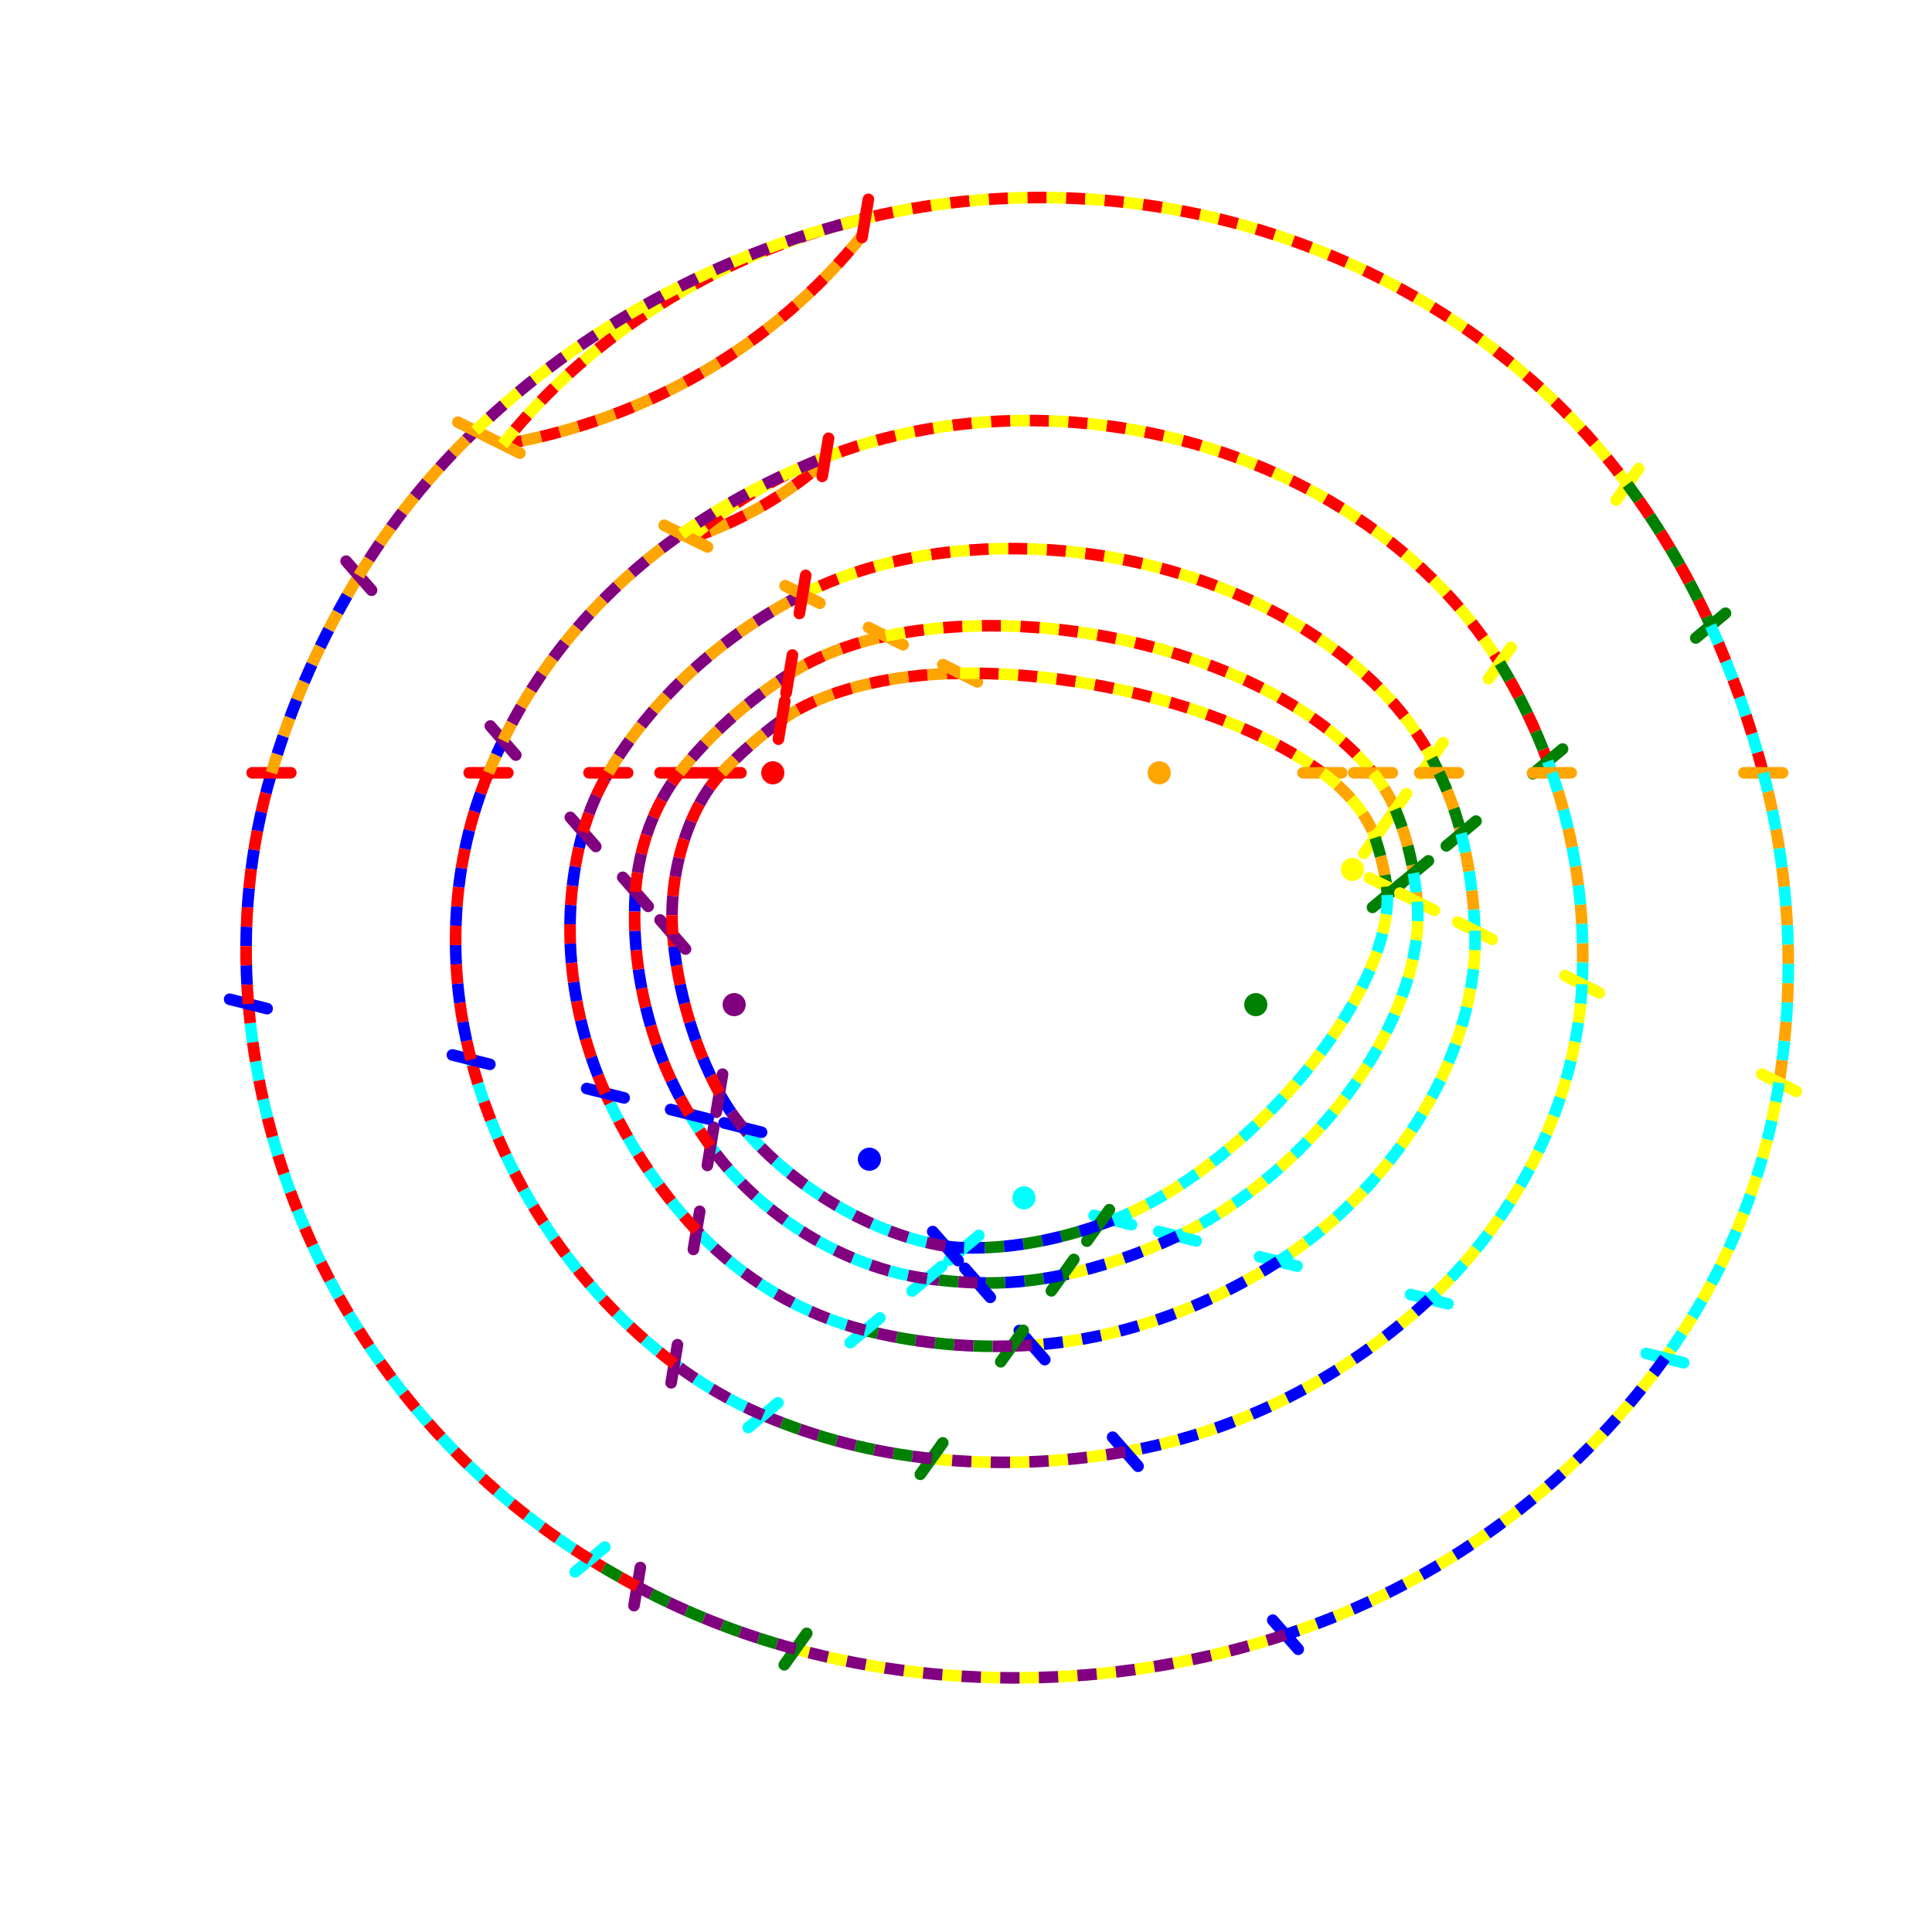
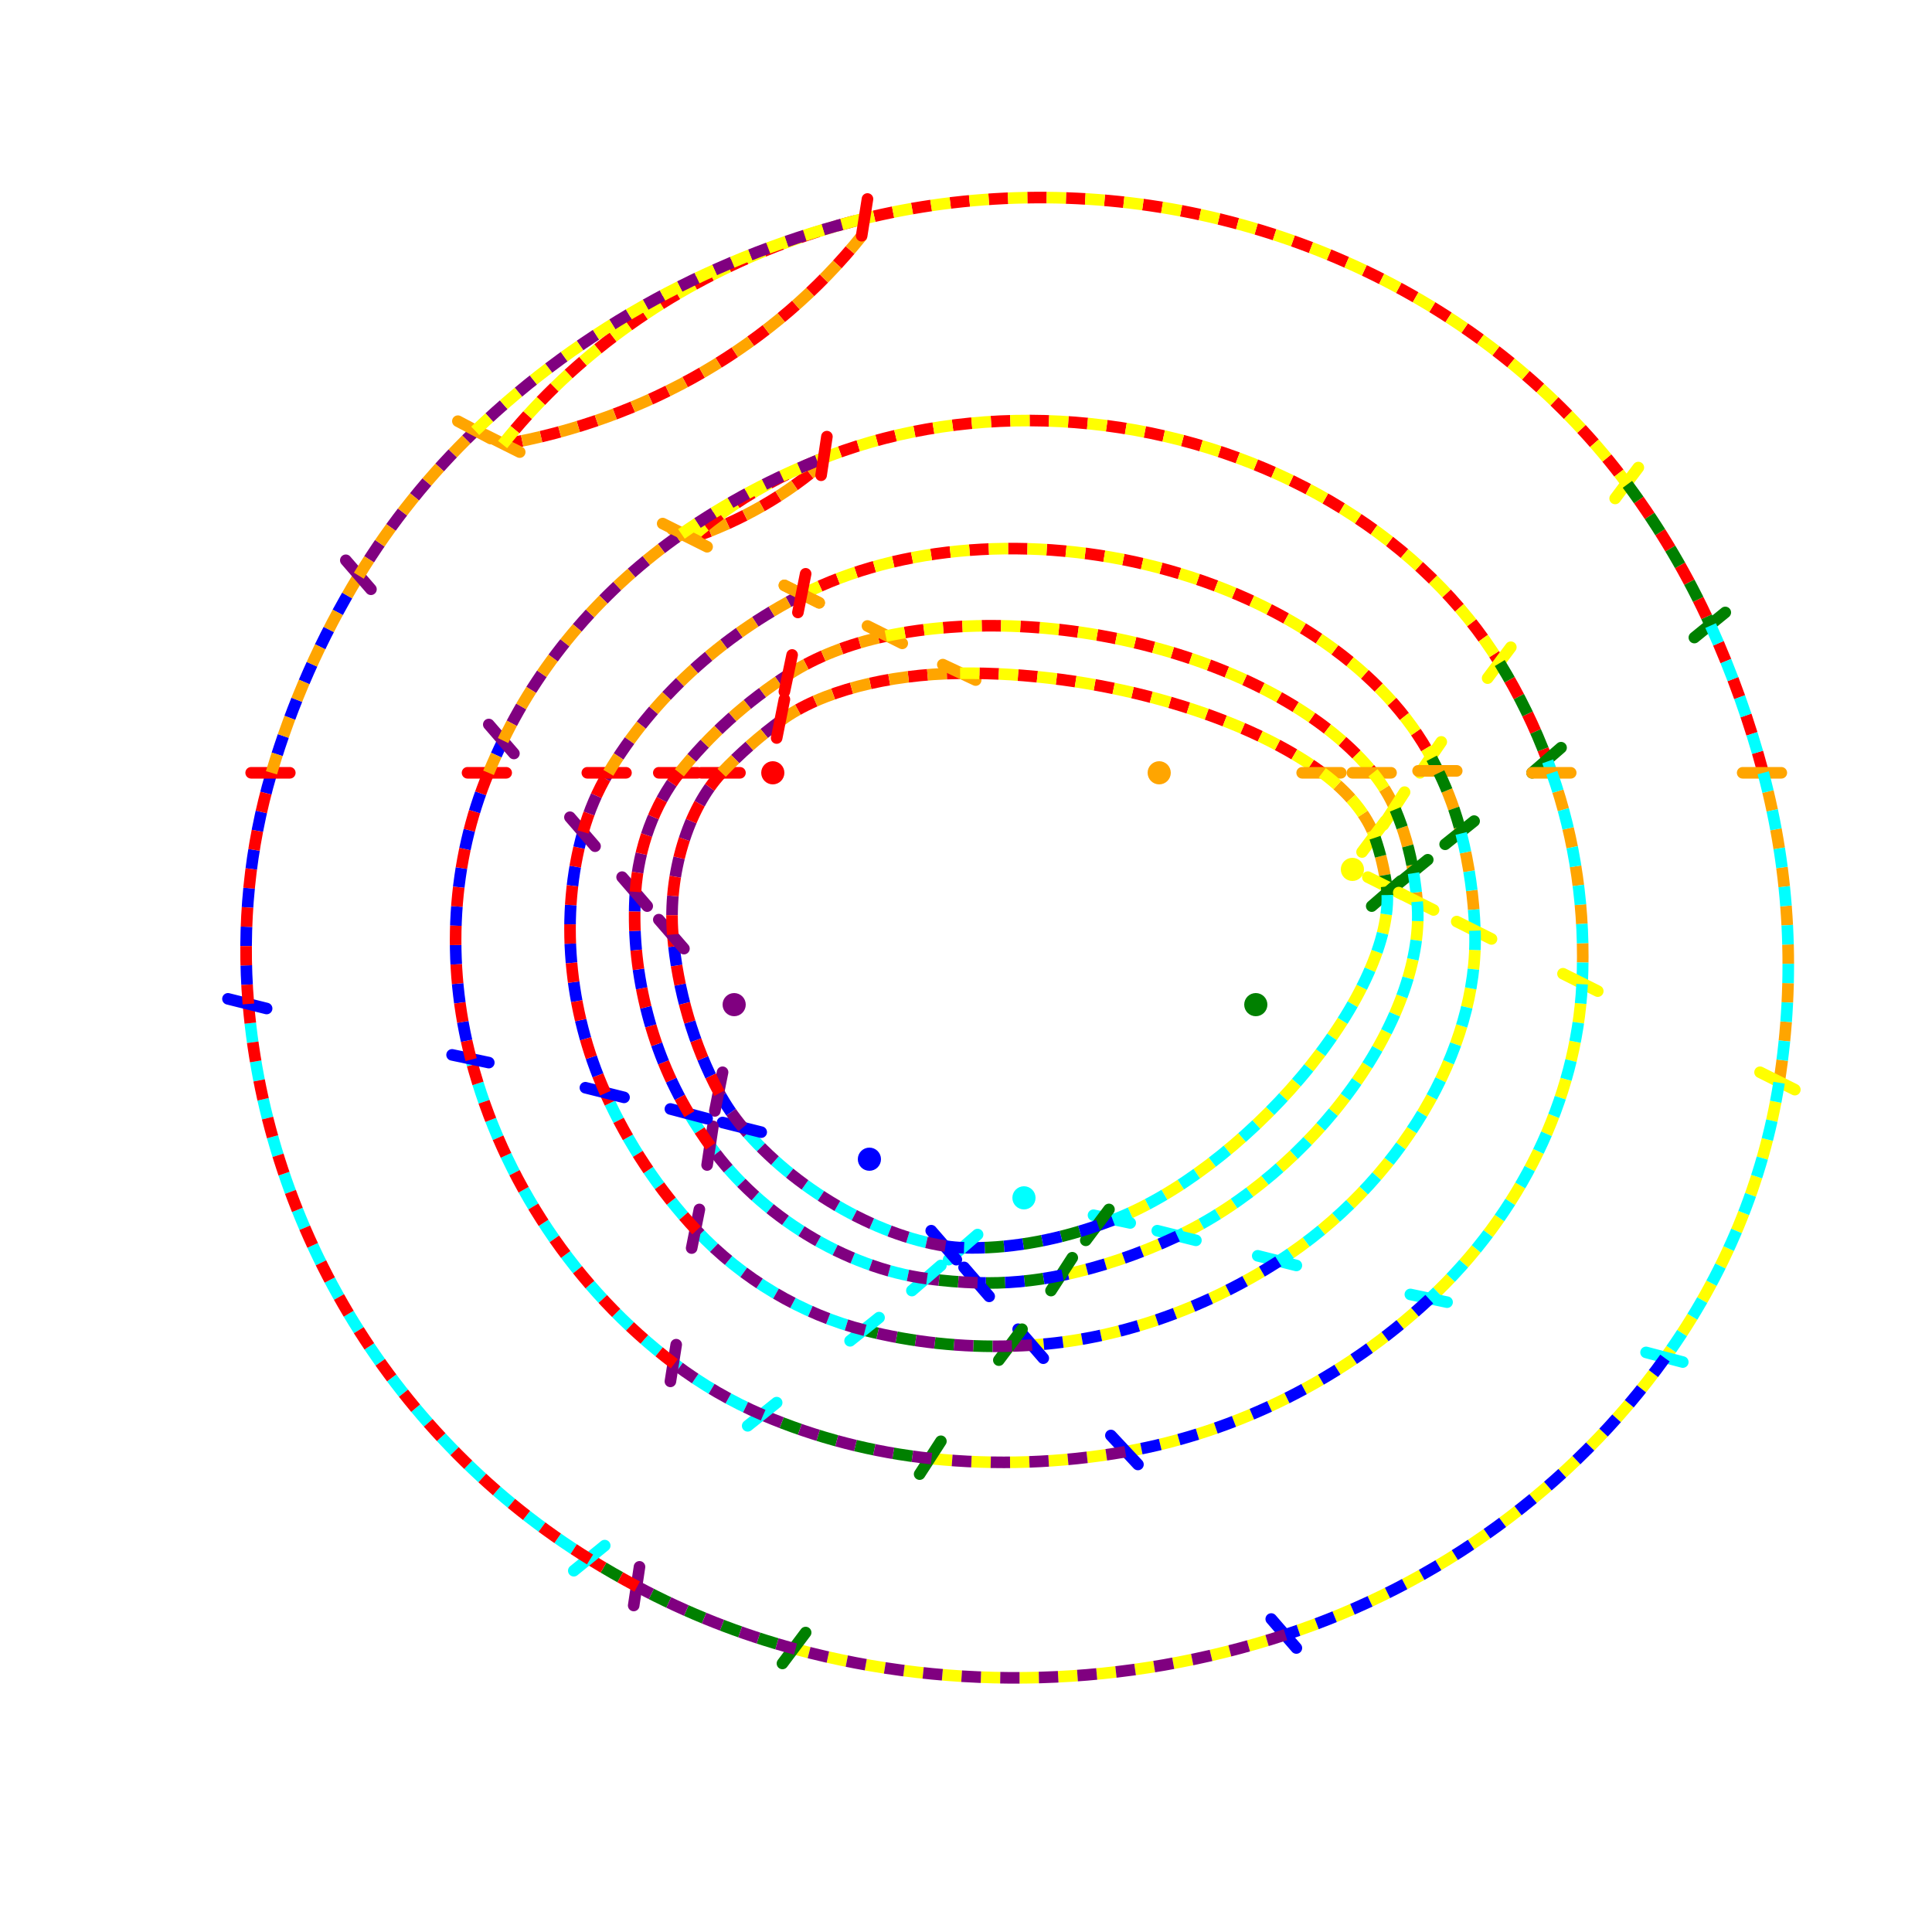
<svg xmlns="http://www.w3.org/2000/svg" baseProfile="full" height="1000" version="1.1" width="1000">
  <defs />
  <circle cx="400" cy="400" fill="red" r="5" stroke="red" stroke-width="2" />
  <circle cx="600" cy="400" fill="orange" r="5" stroke="orange" stroke-width="2" />
  <circle cx="700" cy="450" fill="yellow" r="5" stroke="yellow" stroke-width="2" />
  <circle cx="650" cy="520" fill="green" r="5" stroke="green" stroke-width="2" />
  <circle cx="530" cy="620" fill="cyan" r="5" stroke="cyan" stroke-width="2" />
  <circle cx="450" cy="600" fill="blue" r="5" stroke="blue" stroke-width="2" />
  <circle cx="380" cy="520" fill="purple" r="5" stroke="purple" stroke-width="2" />
  <path d="M 404.546,372.724 A 112.5,51.539 0 0,1 496.96,348.48" fill="none" stroke="red" stroke-dasharray="10,10" stroke-dashoffset="10" stroke-width="6" />
  <path d="M 404.546,372.724 A 112.5,51.539 0 0,1 496.96,348.48" fill="none" stroke="orange" stroke-dasharray="10,10" stroke-dashoffset="0" stroke-width="6" />
-   <line fill="orange" stroke="orange" stroke-linecap="round" stroke-width="6" x1="505.904" x2="488.016" y1="352.952" y2="344.008" />
+   <line fill="orange" stroke="orange" stroke-linecap="round" stroke-width="6" x1="505" x2="488" y1="352" y2="344" />
  <path d="M 496.96,348.48 A 168.402,72.347 9.462 0,1 684.437,400" fill="none" stroke="red" stroke-dasharray="10,10" stroke-dashoffset="10" stroke-width="6" />
  <path d="M 496.96,348.48 A 168.402,72.347 9.462 0,1 684.437,400" fill="none" stroke="yellow" stroke-dasharray="10,10" stroke-dashoffset="0" stroke-width="6" />
-   <line fill="orange" stroke="orange" stroke-linecap="round" stroke-width="6" x1="674.437" x2="694.437" y1="400.0" y2="400.0" />
+   <line fill="orange" stroke="orange" stroke-linecap="round" stroke-width="6" x1="674" x2="694" y1="400" y2="400" />
  <path d="M 684.437,400 A 68.402,39.418 26.565 0,1 711.711,433.605" fill="none" stroke="orange" stroke-dasharray="10,10" stroke-dashoffset="10" stroke-width="6" />
  <path d="M 684.437,400 A 68.402,39.418 26.565 0,1 711.711,433.605" fill="none" stroke="yellow" stroke-dasharray="10,10" stroke-dashoffset="0" stroke-width="6" />
-   <line fill="yellow" stroke="yellow" stroke-linecap="round" stroke-width="6" x1="705.898" x2="717.523" y1="441.743" y2="425.468" />
+   <line fill="yellow" stroke="yellow" stroke-linecap="round" stroke-width="6" x1="705" x2="717" y1="441" y2="425" />
  <path d="M 711.711,433.605 A 111.413,90.487 67.38 0,1 717.704,458.852" fill="none" stroke="orange" stroke-dasharray="10,10" stroke-dashoffset="10" stroke-width="6" />
  <path d="M 711.711,433.605 A 111.413,90.487 67.38 0,1 717.704,458.852" fill="none" stroke="green" stroke-dasharray="10,10" stroke-dashoffset="0" stroke-width="6" />
-   <line fill="yellow" stroke="yellow" stroke-linecap="round" stroke-width="6" x1="708.759" x2="726.648" y1="454.38" y2="463.324" />
+   <line fill="yellow" stroke="yellow" stroke-linecap="round" stroke-width="6" x1="708" x2="726" y1="454" y2="463" />
  <path d="M 717.704,458.852 A 55.512,35.093 125.538 0,1 718.066,463.278" fill="none" stroke="yellow" stroke-dasharray="10,10" stroke-dashoffset="10" stroke-width="6" />
  <path d="M 717.704,458.852 A 55.512,35.093 125.538 0,1 718.066,463.278" fill="none" stroke="green" stroke-dasharray="10,10" stroke-dashoffset="0" stroke-width="6" />
-   <line fill="green" stroke="green" stroke-linecap="round" stroke-width="6" x1="710.384" x2="725.748" y1="469.68" y2="456.876" />
+   <line fill="green" stroke="green" stroke-linecap="round" stroke-width="6" x1="710" x2="725" y1="469" y2="456" />
  <path d="M 718.066,463.278 A 133.614,58.333 135 0,1 575.998,631.499" fill="none" stroke="yellow" stroke-dasharray="10,10" stroke-dashoffset="10" stroke-width="6" />
  <path d="M 718.066,463.278 A 133.614,58.333 135 0,1 575.998,631.499" fill="none" stroke="cyan" stroke-dasharray="10,10" stroke-dashoffset="0" stroke-width="6" />
-   <line fill="cyan" stroke="cyan" stroke-linecap="round" stroke-width="6" x1="566.296" x2="585.699" y1="629.074" y2="633.925" />
+   <line fill="cyan" stroke="cyan" stroke-linecap="round" stroke-width="6" x1="566" x2="585" y1="629" y2="633" />
  <path d="M 575.998,631.499 A 174.845,96.544 149.036 0,1 568.378,634.271" fill="none" stroke="yellow" stroke-dasharray="10,10" stroke-dashoffset="10" stroke-width="6" />
  <path d="M 575.998,631.499 A 174.845,96.544 149.036 0,1 568.378,634.271" fill="none" stroke="blue" stroke-dasharray="10,10" stroke-dashoffset="0" stroke-width="6" />
-   <line fill="green" stroke="green" stroke-linecap="round" stroke-width="6" x1="574.19" x2="562.565" y1="626.134" y2="642.409" />
+   <line fill="green" stroke="green" stroke-linecap="round" stroke-width="6" x1="574" x2="562" y1="626" y2="642" />
  <path d="M 568.378,634.271 A 131.834,76.027 158.199 0,1 498.987,645.844" fill="none" stroke="green" stroke-dasharray="10,10" stroke-dashoffset="10" stroke-width="6" />
  <path d="M 568.378,634.271 A 131.834,76.027 158.199 0,1 498.987,645.844" fill="none" stroke="blue" stroke-dasharray="10,10" stroke-dashoffset="0" stroke-width="6" />
-   <line fill="cyan" stroke="cyan" stroke-linecap="round" stroke-width="6" x1="506.67" x2="491.305" y1="639.442" y2="652.246" />
+   <line fill="cyan" stroke="cyan" stroke-linecap="round" stroke-width="6" x1="506" x2="491" y1="639" y2="652" />
  <path d="M 498.987,645.844 A 53.731,34.453 -165.964 0,1 489.349,644.97" fill="none" stroke="cyan" stroke-dasharray="10,10" stroke-dashoffset="10" stroke-width="6" />
  <path d="M 498.987,645.844 A 53.731,34.453 -165.964 0,1 489.349,644.97" fill="none" stroke="blue" stroke-dasharray="10,10" stroke-dashoffset="0" stroke-width="6" />
-   <line fill="blue" stroke="blue" stroke-linecap="round" stroke-width="6" x1="482.763" x2="495.934" y1="637.444" y2="652.495" />
+   <line fill="blue" stroke="blue" stroke-linecap="round" stroke-width="6" x1="482" x2="495" y1="637" y2="652" />
  <path d="M 489.349,644.97 A 106.882,57.434 -146.31 0,1 384.498,583.624" fill="none" stroke="cyan" stroke-dasharray="10,10" stroke-dashoffset="10" stroke-width="6" />
  <path d="M 489.349,644.97 A 106.882,57.434 -146.31 0,1 384.498,583.624" fill="none" stroke="purple" stroke-dasharray="10,10" stroke-dashoffset="0" stroke-width="6" />
-   <line fill="blue" stroke="blue" stroke-linecap="round" stroke-width="6" x1="394.199" x2="374.796" y1="586.05" y2="581.199" />
+   <line fill="blue" stroke="blue" stroke-linecap="round" stroke-width="6" x1="394" x2="374" y1="586" y2="581" />
  <path d="M 384.498,583.624 A 65.651,38.536 -131.186 0,1 372.359,565.849" fill="none" stroke="blue" stroke-dasharray="10,10" stroke-dashoffset="10" stroke-width="6" />
  <path d="M 384.498,583.624 A 65.651,38.536 -131.186 0,1 372.359,565.849" fill="none" stroke="purple" stroke-dasharray="10,10" stroke-dashoffset="0" stroke-width="6" />
-   <line fill="purple" stroke="purple" stroke-linecap="round" stroke-width="6" x1="374.003" x2="370.715" y1="555.985" y2="575.713" />
+   <line fill="purple" stroke="purple" stroke-linecap="round" stroke-width="6" x1="374" x2="370" y1="555" y2="575" />
  <path d="M 372.359,565.849 A 126.478,73.292 -104.036 0,1 348.23,483.691" fill="none" stroke="blue" stroke-dasharray="10,10" stroke-dashoffset="10" stroke-width="6" />
  <path d="M 372.359,565.849 A 126.478,73.292 -104.036 0,1 348.23,483.691" fill="none" stroke="red" stroke-dasharray="10,10" stroke-dashoffset="0" stroke-width="6" />
-   <line fill="purple" stroke="purple" stroke-linecap="round" stroke-width="6" x1="354.815" x2="341.645" y1="491.217" y2="476.165" />
+   <line fill="purple" stroke="purple" stroke-linecap="round" stroke-width="6" x1="354" x2="341" y1="491" y2="476" />
  <path d="M 348.23,483.691 A 73.328,40.95 -80.538 0,1 373.52,400" fill="none" stroke="purple" stroke-dasharray="10,10" stroke-dashoffset="10" stroke-width="6" />
  <path d="M 348.23,483.691 A 73.328,40.95 -80.538 0,1 373.52,400" fill="none" stroke="red" stroke-dasharray="10,10" stroke-dashoffset="0" stroke-width="6" />
-   <line fill="red" stroke="red" stroke-linecap="round" stroke-width="6" x1="383.52" x2="363.52" y1="400.0" y2="400.0" />
+   <line fill="red" stroke="red" stroke-linecap="round" stroke-width="6" x1="383" x2="363" y1="400" y2="400" />
  <path d="M 373.52,400 A 173.328,119.76 -28.61 0,1 404.546,372.724" fill="none" stroke="purple" stroke-dasharray="10,10" stroke-dashoffset="10" stroke-width="6" />
  <path d="M 373.52,400 A 173.328,119.76 -28.61 0,1 404.546,372.724" fill="none" stroke="orange" stroke-dasharray="10,10" stroke-dashoffset="0" stroke-width="6" />
-   <line fill="red" stroke="red" stroke-linecap="round" stroke-width="6" x1="402.902" x2="406.19" y1="382.588" y2="362.86" />
+   <line fill="red" stroke="red" stroke-linecap="round" stroke-width="6" x1="402" x2="406" y1="382" y2="362" />
  <path d="M 408.518,348.89 A 125,75 0 0,1 458.506,329.253" fill="none" stroke="red" stroke-dasharray="10,10" stroke-dashoffset="10" stroke-width="6" />
  <path d="M 408.518,348.89 A 125,75 0 0,1 458.506,329.253" fill="none" stroke="orange" stroke-dasharray="10,10" stroke-dashoffset="0" stroke-width="6" />
-   <line fill="orange" stroke="orange" stroke-linecap="round" stroke-width="6" x1="467.45" x2="449.561" y1="333.725" y2="324.781" />
+   <line fill="orange" stroke="orange" stroke-linecap="round" stroke-width="6" x1="467" x2="449" y1="333" y2="324" />
  <path d="M 458.506,329.253 A 180.902,97.982 9.462 0,1 710.676,400" fill="none" stroke="red" stroke-dasharray="10,10" stroke-dashoffset="10" stroke-width="6" />
  <path d="M 458.506,329.253 A 180.902,97.982 9.462 0,1 710.676,400" fill="none" stroke="yellow" stroke-dasharray="10,10" stroke-dashoffset="0" stroke-width="6" />
-   <line fill="orange" stroke="orange" stroke-linecap="round" stroke-width="6" x1="700.676" x2="720.676" y1="400.0" y2="400.0" />
+   <line fill="orange" stroke="orange" stroke-linecap="round" stroke-width="6" x1="700" x2="720" y1="400" y2="400" />
  <path d="M 710.676,400 A 80.902,58.481 26.565 0,1 722.181,418.946" fill="none" stroke="orange" stroke-dasharray="10,10" stroke-dashoffset="10" stroke-width="6" />
  <path d="M 710.676,400 A 80.902,58.481 26.565 0,1 722.181,418.946" fill="none" stroke="yellow" stroke-dasharray="10,10" stroke-dashoffset="0" stroke-width="6" />
-   <line fill="yellow" stroke="yellow" stroke-linecap="round" stroke-width="6" x1="716.369" x2="727.994" y1="427.084" y2="410.809" />
+   <line fill="yellow" stroke="yellow" stroke-linecap="round" stroke-width="6" x1="716" x2="727" y1="427" y2="410" />
  <path d="M 722.181,418.946 A 123.913,105.497 67.38 0,1 731.655,451.954" fill="none" stroke="orange" stroke-dasharray="10,10" stroke-dashoffset="10" stroke-width="6" />
  <path d="M 722.181,418.946 A 123.913,105.497 67.38 0,1 731.655,451.954" fill="none" stroke="green" stroke-dasharray="10,10" stroke-dashoffset="0" stroke-width="6" />
-   <line fill="green" stroke="green" stroke-linecap="round" stroke-width="6" x1="723.973" x2="739.337" y1="458.356" y2="445.552" />
+   <line fill="green" stroke="green" stroke-linecap="round" stroke-width="6" x1="723" x2="739" y1="458" y2="445" />
  <path d="M 731.655,451.954 A 202.016,165.787 107.65 0,1 733.515,466.757" fill="none" stroke="orange" stroke-dasharray="10,10" stroke-dashoffset="10" stroke-width="6" />
  <path d="M 731.655,451.954 A 202.016,165.787 107.65 0,1 733.515,466.757" fill="none" stroke="cyan" stroke-dasharray="10,10" stroke-dashoffset="0" stroke-width="6" />
-   <line fill="yellow" stroke="yellow" stroke-linecap="round" stroke-width="6" x1="724.57" x2="742.459" y1="462.285" y2="471.229" />
+   <line fill="yellow" stroke="yellow" stroke-linecap="round" stroke-width="6" x1="724" x2="742" y1="462" y2="471" />
  <path d="M 733.515,466.757 A 146.114,83.062 135 0,1 609.43,639.857" fill="none" stroke="yellow" stroke-dasharray="10,10" stroke-dashoffset="10" stroke-width="6" />
  <path d="M 733.515,466.757 A 146.114,83.062 135 0,1 609.43,639.857" fill="none" stroke="cyan" stroke-dasharray="10,10" stroke-dashoffset="0" stroke-width="6" />
-   <line fill="cyan" stroke="cyan" stroke-linecap="round" stroke-width="6" x1="599.728" x2="619.131" y1="637.432" y2="642.283" />
+   <line fill="cyan" stroke="cyan" stroke-linecap="round" stroke-width="6" x1="599" x2="619" y1="637" y2="642" />
  <path d="M 609.43,639.857 A 187.345,117.678 149.036 0,1 549.999,660.001" fill="none" stroke="yellow" stroke-dasharray="10,10" stroke-dashoffset="10" stroke-width="6" />
  <path d="M 609.43,639.857 A 187.345,117.678 149.036 0,1 549.999,660.001" fill="none" stroke="blue" stroke-dasharray="10,10" stroke-dashoffset="0" stroke-width="6" />
-   <line fill="green" stroke="green" stroke-linecap="round" stroke-width="6" x1="555.811" x2="544.187" y1="651.864" y2="668.139" />
+   <line fill="green" stroke="green" stroke-linecap="round" stroke-width="6" x1="555" x2="544" y1="651" y2="668" />
  <path d="M 549.999,660.001 A 144.334,96.084 158.199 0,1 505.987,663.985" fill="none" stroke="green" stroke-dasharray="10,10" stroke-dashoffset="10" stroke-width="6" />
  <path d="M 549.999,660.001 A 144.334,96.084 158.199 0,1 505.987,663.985" fill="none" stroke="blue" stroke-dasharray="10,10" stroke-dashoffset="0" stroke-width="6" />
-   <line fill="blue" stroke="blue" stroke-linecap="round" stroke-width="6" x1="499.402" x2="512.572" y1="656.46" y2="671.511" />
+   <line fill="blue" stroke="blue" stroke-linecap="round" stroke-width="6" x1="499" x2="512" y1="656" y2="671" />
  <path d="M 505.987,663.985 A 197.484,144.135 180 0,1 479.806,661.828" fill="none" stroke="green" stroke-dasharray="10,10" stroke-dashoffset="10" stroke-width="6" />
  <path d="M 505.987,663.985 A 197.484,144.135 180 0,1 479.806,661.828" fill="none" stroke="purple" stroke-dasharray="10,10" stroke-dashoffset="0" stroke-width="6" />
-   <line fill="cyan" stroke="cyan" stroke-linecap="round" stroke-width="6" x1="487.488" x2="472.124" y1="655.426" y2="668.23" />
+   <line fill="cyan" stroke="cyan" stroke-linecap="round" stroke-width="6" x1="487" x2="472" y1="655" y2="668" />
  <path d="M 479.806,661.828 A 119.382,78.275 -146.31 0,1 367.775,593.352" fill="none" stroke="cyan" stroke-dasharray="10,10" stroke-dashoffset="10" stroke-width="6" />
  <path d="M 479.806,661.828 A 119.382,78.275 -146.31 0,1 367.775,593.352" fill="none" stroke="purple" stroke-dasharray="10,10" stroke-dashoffset="0" stroke-width="6" />
-   <line fill="purple" stroke="purple" stroke-linecap="round" stroke-width="6" x1="369.419" x2="366.131" y1="583.488" y2="603.216" />
+   <line fill="purple" stroke="purple" stroke-linecap="round" stroke-width="6" x1="369" x2="366" y1="583" y2="603" />
  <path d="M 367.775,593.352 A 180.209,127.084 -120.579 0,1 356.815,576.704" fill="none" stroke="cyan" stroke-dasharray="10,10" stroke-dashoffset="10" stroke-width="6" />
  <path d="M 367.775,593.352 A 180.209,127.084 -120.579 0,1 356.815,576.704" fill="none" stroke="red" stroke-dasharray="10,10" stroke-dashoffset="0" stroke-width="6" />
-   <line fill="blue" stroke="blue" stroke-linecap="round" stroke-width="6" x1="366.517" x2="347.114" y1="579.129" y2="574.279" />
+   <line fill="blue" stroke="blue" stroke-linecap="round" stroke-width="6" x1="366" x2="347" y1="579" y2="574" />
  <path d="M 356.815,576.704 A 138.978,93.22 -104.036 0,1 328.912,461.614" fill="none" stroke="blue" stroke-dasharray="10,10" stroke-dashoffset="10" stroke-width="6" />
  <path d="M 356.815,576.704 A 138.978,93.22 -104.036 0,1 328.912,461.614" fill="none" stroke="red" stroke-dasharray="10,10" stroke-dashoffset="0" stroke-width="6" />
-   <line fill="purple" stroke="purple" stroke-linecap="round" stroke-width="6" x1="335.497" x2="322.327" y1="469.139" y2="454.088" />
+   <line fill="purple" stroke="purple" stroke-linecap="round" stroke-width="6" x1="335" x2="322" y1="469" y2="454" />
  <path d="M 328.912,461.614 A 85.828,60.551 -80.538 0,1 351.648,400" fill="none" stroke="purple" stroke-dasharray="10,10" stroke-dashoffset="10" stroke-width="6" />
  <path d="M 328.912,461.614 A 85.828,60.551 -80.538 0,1 351.648,400" fill="none" stroke="red" stroke-dasharray="10,10" stroke-dashoffset="0" stroke-width="6" />
-   <line fill="red" stroke="red" stroke-linecap="round" stroke-width="6" x1="361.648" x2="341.648" y1="400.0" y2="400.0" />
+   <line fill="red" stroke="red" stroke-linecap="round" stroke-width="6" x1="361" x2="341" y1="400" y2="400" />
  <path d="M 351.648,400 A 185.828,137.229 -28.61 0,1 408.518,348.89" fill="none" stroke="purple" stroke-dasharray="10,10" stroke-dashoffset="10" stroke-width="6" />
  <path d="M 351.648,400 A 185.828,137.229 -28.61 0,1 408.518,348.89" fill="none" stroke="orange" stroke-dasharray="10,10" stroke-dashoffset="0" stroke-width="6" />
-   <line fill="red" stroke="red" stroke-linecap="round" stroke-width="6" x1="406.874" x2="410.162" y1="358.754" y2="339.026" />
+   <line fill="red" stroke="red" stroke-linecap="round" stroke-width="6" x1="406" x2="410" y1="358" y2="339" />
  <path d="M 415.386,307.683 A 150,111.803 0 0,1 415.376,307.688" fill="none" stroke="red" stroke-dasharray="10,10" stroke-dashoffset="10" stroke-width="6" />
  <path d="M 415.386,307.683 A 150,111.803 0 0,1 415.376,307.688" fill="none" stroke="orange" stroke-dasharray="10,10" stroke-dashoffset="0" stroke-width="6" />
-   <line fill="orange" stroke="orange" stroke-linecap="round" stroke-width="6" x1="424.32" x2="406.432" y1="312.16" y2="303.216" />
+   <line fill="orange" stroke="orange" stroke-linecap="round" stroke-width="6" x1="424" x2="406" y1="312" y2="303" />
  <path d="M 415.376,307.688 A 205.902,138.818 9.462 0,1 741.067,392.506" fill="none" stroke="red" stroke-dasharray="10,10" stroke-dashoffset="10" stroke-width="6" />
  <path d="M 415.376,307.688 A 205.902,138.818 9.462 0,1 741.067,392.506" fill="none" stroke="yellow" stroke-dasharray="10,10" stroke-dashoffset="0" stroke-width="6" />
-   <line fill="yellow" stroke="yellow" stroke-linecap="round" stroke-width="6" x1="735.255" x2="746.879" y1="400.644" y2="384.369" />
+   <line fill="yellow" stroke="yellow" stroke-linecap="round" stroke-width="6" x1="735" x2="746" y1="400" y2="384" />
  <path d="M 741.067,392.506 A 248.913,206.719 25.641 0,1 744.861,400" fill="none" stroke="red" stroke-dasharray="10,10" stroke-dashoffset="10" stroke-width="6" />
  <path d="M 741.067,392.506 A 248.913,206.719 25.641 0,1 744.861,400" fill="none" stroke="green" stroke-dasharray="10,10" stroke-dashoffset="0" stroke-width="6" />
-   <line fill="orange" stroke="orange" stroke-linecap="round" stroke-width="6" x1="734.861" x2="754.861" y1="400.0" y2="400.0" />
+   <line fill="orange" stroke="orange" stroke-linecap="round" stroke-width="6" x1="734" x2="754" y1="399" y2="399" />
  <path d="M 744.861,400 A 148.913,133.978 67.38 0,1 756.314,431.405" fill="none" stroke="orange" stroke-dasharray="10,10" stroke-dashoffset="10" stroke-width="6" />
  <path d="M 744.861,400 A 148.913,133.978 67.38 0,1 756.314,431.405" fill="none" stroke="green" stroke-dasharray="10,10" stroke-dashoffset="0" stroke-width="6" />
-   <line fill="green" stroke="green" stroke-linecap="round" stroke-width="6" x1="748.631" x2="763.996" y1="437.807" y2="425.003" />
+   <line fill="green" stroke="green" stroke-linecap="round" stroke-width="6" x1="748" x2="763" y1="437" y2="425" />
  <path d="M 756.314,431.405 A 227.016,195.477 107.65 0,1 763.427,481.714" fill="none" stroke="orange" stroke-dasharray="10,10" stroke-dashoffset="10" stroke-width="6" />
  <path d="M 756.314,431.405 A 227.016,195.477 107.65 0,1 763.427,481.714" fill="none" stroke="cyan" stroke-dasharray="10,10" stroke-dashoffset="0" stroke-width="6" />
-   <line fill="yellow" stroke="yellow" stroke-linecap="round" stroke-width="6" x1="754.483" x2="772.372" y1="477.242" y2="486.186" />
+   <line fill="yellow" stroke="yellow" stroke-linecap="round" stroke-width="6" x1="754" x2="772" y1="477" y2="486" />
  <path d="M 763.427,481.714 A 171.114,121.779 135 0,1 661.67,652.917" fill="none" stroke="yellow" stroke-dasharray="10,10" stroke-dashoffset="10" stroke-width="6" />
  <path d="M 763.427,481.714 A 171.114,121.779 135 0,1 661.67,652.917" fill="none" stroke="cyan" stroke-dasharray="10,10" stroke-dashoffset="0" stroke-width="6" />
-   <line fill="cyan" stroke="cyan" stroke-linecap="round" stroke-width="6" x1="651.969" x2="671.371" y1="650.492" y2="655.343" />
+   <line fill="cyan" stroke="cyan" stroke-linecap="round" stroke-width="6" x1="651" x2="671" y1="650" y2="655" />
  <path d="M 661.67,652.917 A 212.345,154.404 149.036 0,1 534.188,696.215" fill="none" stroke="yellow" stroke-dasharray="10,10" stroke-dashoffset="10" stroke-width="6" />
  <path d="M 661.67,652.917 A 212.345,154.404 149.036 0,1 534.188,696.215" fill="none" stroke="blue" stroke-dasharray="10,10" stroke-dashoffset="0" stroke-width="6" />
-   <line fill="blue" stroke="blue" stroke-linecap="round" stroke-width="6" x1="527.603" x2="540.773" y1="688.69" y2="703.741" />
+   <line fill="blue" stroke="blue" stroke-linecap="round" stroke-width="6" x1="527" x2="540" y1="688" y2="703" />
  <path d="M 534.188,696.215 A 265.496,208.957 167.661 0,1 523.78,696.708" fill="none" stroke="yellow" stroke-dasharray="10,10" stroke-dashoffset="10" stroke-width="6" />
  <path d="M 534.188,696.215 A 265.496,208.957 167.661 0,1 523.78,696.708" fill="none" stroke="purple" stroke-dasharray="10,10" stroke-dashoffset="0" stroke-width="6" />
-   <line fill="green" stroke="green" stroke-linecap="round" stroke-width="6" x1="529.593" x2="517.968" y1="688.57" y2="704.845" />
+   <line fill="green" stroke="green" stroke-linecap="round" stroke-width="6" x1="529" x2="517" y1="688" y2="704" />
  <path d="M 523.78,696.708 A 222.484,176.845 180 0,1 447.721,688.566" fill="none" stroke="green" stroke-dasharray="10,10" stroke-dashoffset="10" stroke-width="6" />
  <path d="M 523.78,696.708 A 222.484,176.845 180 0,1 447.721,688.566" fill="none" stroke="purple" stroke-dasharray="10,10" stroke-dashoffset="0" stroke-width="6" />
-   <line fill="cyan" stroke="cyan" stroke-linecap="round" stroke-width="6" x1="455.403" x2="440.039" y1="682.164" y2="694.968" />
+   <line fill="cyan" stroke="cyan" stroke-linecap="round" stroke-width="6" x1="455" x2="440" y1="682" y2="694" />
  <path d="M 447.721,688.566 A 144.382,112.788 -146.31 0,1 360.526,636.843" fill="none" stroke="cyan" stroke-dasharray="10,10" stroke-dashoffset="10" stroke-width="6" />
  <path d="M 447.721,688.566 A 144.382,112.788 -146.31 0,1 360.526,636.843" fill="none" stroke="purple" stroke-dasharray="10,10" stroke-dashoffset="0" stroke-width="6" />
-   <line fill="purple" stroke="purple" stroke-linecap="round" stroke-width="6" x1="362.17" x2="358.882" y1="626.979" y2="646.707" />
+   <line fill="purple" stroke="purple" stroke-linecap="round" stroke-width="6" x1="362" x2="358" y1="626" y2="646" />
  <path d="M 360.526,636.843 A 205.209,160.58 -120.579 0,1 313.357,565.839" fill="none" stroke="cyan" stroke-dasharray="10,10" stroke-dashoffset="10" stroke-width="6" />
  <path d="M 360.526,636.843 A 205.209,160.58 -120.579 0,1 313.357,565.839" fill="none" stroke="red" stroke-dasharray="10,10" stroke-dashoffset="0" stroke-width="6" />
-   <line fill="blue" stroke="blue" stroke-linecap="round" stroke-width="6" x1="323.059" x2="303.656" y1="568.265" y2="563.414" />
+   <line fill="blue" stroke="blue" stroke-linecap="round" stroke-width="6" x1="323" x2="303" y1="568" y2="563" />
  <path d="M 313.357,565.839 A 163.978,127.53 -104.036 0,1 301.783,430.609" fill="none" stroke="blue" stroke-dasharray="10,10" stroke-dashoffset="10" stroke-width="6" />
  <path d="M 313.357,565.839 A 163.978,127.53 -104.036 0,1 301.783,430.609" fill="none" stroke="red" stroke-dasharray="10,10" stroke-dashoffset="0" stroke-width="6" />
-   <line fill="purple" stroke="purple" stroke-linecap="round" stroke-width="6" x1="308.368" x2="295.198" y1="438.135" y2="423.084" />
+   <line fill="purple" stroke="purple" stroke-linecap="round" stroke-width="6" x1="308" x2="295" y1="438" y2="423" />
  <path d="M 301.783,430.609 A 110.828,92.643 -80.538 0,1 314.877,400" fill="none" stroke="purple" stroke-dasharray="10,10" stroke-dashoffset="10" stroke-width="6" />
  <path d="M 301.783,430.609 A 110.828,92.643 -80.538 0,1 314.877,400" fill="none" stroke="red" stroke-dasharray="10,10" stroke-dashoffset="0" stroke-width="6" />
-   <line fill="red" stroke="red" stroke-linecap="round" stroke-width="6" x1="324.877" x2="304.877" y1="400.0" y2="400.0" />
+   <line fill="red" stroke="red" stroke-linecap="round" stroke-width="6" x1="324" x2="304" y1="400" y2="400" />
  <path d="M 314.877,400 A 210.828,169.553 -28.61 0,1 415.376,307.688" fill="none" stroke="purple" stroke-dasharray="10,10" stroke-dashoffset="10" stroke-width="6" />
  <path d="M 314.877,400 A 210.828,169.553 -28.61 0,1 415.376,307.688" fill="none" stroke="orange" stroke-dasharray="10,10" stroke-dashoffset="0" stroke-width="6" />
-   <line fill="orange" stroke="orange" stroke-linecap="round" stroke-width="6" x1="424.32" x2="406.432" y1="312.16" y2="303.216" />
+   <line fill="orange" stroke="orange" stroke-linecap="round" stroke-width="6" x1="424" x2="406" y1="312" y2="303" />
  <path d="M 415.376,307.688 A 266.729,210.522 -12.339 0,1 415.386,307.683" fill="none" stroke="purple" stroke-dasharray="10,10" stroke-dashoffset="10" stroke-width="6" />
  <path d="M 415.376,307.688 A 266.729,210.522 -12.339 0,1 415.386,307.683" fill="none" stroke="yellow" stroke-dasharray="10,10" stroke-dashoffset="0" stroke-width="6" />
-   <line fill="red" stroke="red" stroke-linecap="round" stroke-width="6" x1="413.742" x2="417.03" y1="317.547" y2="297.819" />
+   <line fill="red" stroke="red" stroke-linecap="round" stroke-width="6" x1="413" x2="417" y1="317" y2="297" />
  <path d="M 426.868,238.789 A 200,173.205 0 0,1 357.295,278.647" fill="none" stroke="red" stroke-dasharray="10,10" stroke-dashoffset="10" stroke-width="6" />
  <path d="M 426.868,238.789 A 200,173.205 0 0,1 357.295,278.647" fill="none" stroke="orange" stroke-dasharray="10,10" stroke-dashoffset="0" stroke-width="6" />
-   <line fill="orange" stroke="orange" stroke-linecap="round" stroke-width="6" x1="366.239" x2="348.351" y1="283.12" y2="274.175" />
+   <line fill="orange" stroke="orange" stroke-linecap="round" stroke-width="6" x1="366" x2="348" y1="283" y2="274" />
  <path d="M 357.295,278.647 A 255.902,205.817 9.462 0,1 776.288,343.196" fill="none" stroke="red" stroke-dasharray="10,10" stroke-dashoffset="10" stroke-width="6" />
  <path d="M 357.295,278.647 A 255.902,205.817 9.462 0,1 776.288,343.196" fill="none" stroke="yellow" stroke-dasharray="10,10" stroke-dashoffset="0" stroke-width="6" />
-   <line fill="yellow" stroke="yellow" stroke-linecap="round" stroke-width="6" x1="770.476" x2="782.101" y1="351.334" y2="335.059" />
+   <line fill="yellow" stroke="yellow" stroke-linecap="round" stroke-width="6" x1="770" x2="782" y1="351" y2="335" />
  <path d="M 776.288,343.196 A 298.913,264.81 25.641 0,1 801.098,394.085" fill="none" stroke="red" stroke-dasharray="10,10" stroke-dashoffset="10" stroke-width="6" />
  <path d="M 776.288,343.196 A 298.913,264.81 25.641 0,1 801.098,394.085" fill="none" stroke="green" stroke-dasharray="10,10" stroke-dashoffset="0" stroke-width="6" />
-   <line fill="green" stroke="green" stroke-linecap="round" stroke-width="6" x1="793.416" x2="808.78" y1="400.487" y2="387.683" />
+   <line fill="green" stroke="green" stroke-linecap="round" stroke-width="6" x1="793" x2="808" y1="400" y2="387" />
  <path d="M 801.098,394.085 A 377.016,354.705 59.421 0,1 803.236,400" fill="none" stroke="red" stroke-dasharray="10,10" stroke-dashoffset="10" stroke-width="6" />
  <path d="M 801.098,394.085 A 377.016,354.705 59.421 0,1 803.236,400" fill="none" stroke="cyan" stroke-dasharray="10,10" stroke-dashoffset="0" stroke-width="6" />
-   <line fill="orange" stroke="orange" stroke-linecap="round" stroke-width="6" x1="793.236" x2="813.236" y1="400.0" y2="400.0" />
+   <line fill="orange" stroke="orange" stroke-linecap="round" stroke-width="6" x1="793" x2="813" y1="400" y2="400" />
  <path d="M 803.236,400 A 277.016,251.819 107.65 0,1 818.881,509.441" fill="none" stroke="orange" stroke-dasharray="10,10" stroke-dashoffset="10" stroke-width="6" />
  <path d="M 803.236,400 A 277.016,251.819 107.65 0,1 818.881,509.441" fill="none" stroke="cyan" stroke-dasharray="10,10" stroke-dashoffset="0" stroke-width="6" />
-   <line fill="yellow" stroke="yellow" stroke-linecap="round" stroke-width="6" x1="809.937" x2="827.826" y1="504.968" y2="513.913" />
+   <line fill="yellow" stroke="yellow" stroke-linecap="round" stroke-width="6" x1="809" x2="827" y1="504" y2="513" />
  <path d="M 818.881,509.441 A 221.114,185.584 135 0,1 739.792,672.448" fill="none" stroke="yellow" stroke-dasharray="10,10" stroke-dashoffset="10" stroke-width="6" />
  <path d="M 818.881,509.441 A 221.114,185.584 135 0,1 739.792,672.448" fill="none" stroke="cyan" stroke-dasharray="10,10" stroke-dashoffset="0" stroke-width="6" />
-   <line fill="cyan" stroke="cyan" stroke-linecap="round" stroke-width="6" x1="730.091" x2="749.494" y1="670.023" y2="674.873" />
+   <line fill="cyan" stroke="cyan" stroke-linecap="round" stroke-width="6" x1="730" x2="749" y1="670" y2="674" />
  <path d="M 739.792,672.448 A 262.345,218.117 149.036 0,1 582.48,751.406" fill="none" stroke="yellow" stroke-dasharray="10,10" stroke-dashoffset="10" stroke-width="6" />
  <path d="M 739.792,672.448 A 262.345,218.117 149.036 0,1 582.48,751.406" fill="none" stroke="blue" stroke-dasharray="10,10" stroke-dashoffset="0" stroke-width="6" />
-   <line fill="blue" stroke="blue" stroke-linecap="round" stroke-width="6" x1="575.895" x2="589.065" y1="743.88" y2="758.932" />
+   <line fill="blue" stroke="blue" stroke-linecap="round" stroke-width="6" x1="575" x2="589" y1="743" y2="758" />
  <path d="M 582.48,751.406 A 315.496,269.653 167.661 0,1 482.167,754.967" fill="none" stroke="yellow" stroke-dasharray="10,10" stroke-dashoffset="10" stroke-width="6" />
  <path d="M 582.48,751.406 A 315.496,269.653 167.661 0,1 482.167,754.967" fill="none" stroke="purple" stroke-dasharray="10,10" stroke-dashoffset="0" stroke-width="6" />
-   <line fill="green" stroke="green" stroke-linecap="round" stroke-width="6" x1="487.979" x2="476.354" y1="746.829" y2="763.104" />
+   <line fill="green" stroke="green" stroke-linecap="round" stroke-width="6" x1="487" x2="476" y1="746" y2="763" />
  <path d="M 482.167,754.967 A 272.484,236.691 180 0,1 394.998,732.502" fill="none" stroke="green" stroke-dasharray="10,10" stroke-dashoffset="10" stroke-width="6" />
  <path d="M 482.167,754.967 A 272.484,236.691 180 0,1 394.998,732.502" fill="none" stroke="purple" stroke-dasharray="10,10" stroke-dashoffset="0" stroke-width="6" />
-   <line fill="cyan" stroke="cyan" stroke-linecap="round" stroke-width="6" x1="402.68" x2="387.316" y1="726.1" y2="738.904" />
+   <line fill="cyan" stroke="cyan" stroke-linecap="round" stroke-width="6" x1="402" x2="387" y1="726" y2="738" />
  <path d="M 394.998,732.502 A 194.382,172.219 -146.31 0,1 349.02,705.878" fill="none" stroke="cyan" stroke-dasharray="10,10" stroke-dashoffset="10" stroke-width="6" />
  <path d="M 394.998,732.502 A 194.382,172.219 -146.31 0,1 349.02,705.878" fill="none" stroke="purple" stroke-dasharray="10,10" stroke-dashoffset="0" stroke-width="6" />
-   <line fill="purple" stroke="purple" stroke-linecap="round" stroke-width="6" x1="350.664" x2="347.376" y1="696.014" y2="715.742" />
+   <line fill="purple" stroke="purple" stroke-linecap="round" stroke-width="6" x1="350" x2="347" y1="696" y2="715" />
  <path d="M 349.02,705.878 A 255.209,220.923 -120.579 0,1 243.85,548.462" fill="none" stroke="cyan" stroke-dasharray="10,10" stroke-dashoffset="10" stroke-width="6" />
  <path d="M 349.02,705.878 A 255.209,220.923 -120.579 0,1 243.85,548.462" fill="none" stroke="red" stroke-dasharray="10,10" stroke-dashoffset="0" stroke-width="6" />
-   <line fill="blue" stroke="blue" stroke-linecap="round" stroke-width="6" x1="253.551" x2="234.149" y1="550.888" y2="546.037" />
+   <line fill="blue" stroke="blue" stroke-linecap="round" stroke-width="6" x1="253" x2="234" y1="550" y2="546" />
  <path d="M 243.85,548.462 A 213.978,187.515 -104.036 0,1 252.866,400" fill="none" stroke="blue" stroke-dasharray="10,10" stroke-dashoffset="10" stroke-width="6" />
  <path d="M 243.85,548.462 A 213.978,187.515 -104.036 0,1 252.866,400" fill="none" stroke="red" stroke-dasharray="10,10" stroke-dashoffset="0" stroke-width="6" />
-   <line fill="red" stroke="red" stroke-linecap="round" stroke-width="6" x1="262.866" x2="242.866" y1="400.0" y2="400.0" />
+   <line fill="red" stroke="red" stroke-linecap="round" stroke-width="6" x1="262" x2="242" y1="400" y2="400" />
  <path d="M 252.866,400 A 313.978,288.023 -53.13 0,1 260.391,383.305" fill="none" stroke="blue" stroke-dasharray="10,10" stroke-dashoffset="10" stroke-width="6" />
  <path d="M 252.866,400 A 313.978,288.023 -53.13 0,1 260.391,383.305" fill="none" stroke="orange" stroke-dasharray="10,10" stroke-dashoffset="0" stroke-width="6" />
-   <line fill="purple" stroke="purple" stroke-linecap="round" stroke-width="6" x1="266.977" x2="253.806" y1="390.83" y2="375.779" />
+   <line fill="purple" stroke="purple" stroke-linecap="round" stroke-width="6" x1="266" x2="253" y1="390" y2="375" />
  <path d="M 260.391,383.305 A 260.828,228.76 -28.61 0,1 352.705,276.353" fill="none" stroke="purple" stroke-dasharray="10,10" stroke-dashoffset="10" stroke-width="6" />
  <path d="M 260.391,383.305 A 260.828,228.76 -28.61 0,1 352.705,276.353" fill="none" stroke="orange" stroke-dasharray="10,10" stroke-dashoffset="0" stroke-width="6" />
-   <line fill="orange" stroke="orange" stroke-linecap="round" stroke-width="6" x1="361.65" x2="343.761" y1="280.825" y2="271.881" />
+   <line fill="orange" stroke="orange" stroke-linecap="round" stroke-width="6" x1="361" x2="343" y1="280" y2="271" />
  <path d="M 352.705,276.353 A 316.729,271.095 -12.339 0,1 427.214,236.717" fill="none" stroke="purple" stroke-dasharray="10,10" stroke-dashoffset="10" stroke-width="6" />
  <path d="M 352.705,276.353 A 316.729,271.095 -12.339 0,1 427.214,236.717" fill="none" stroke="yellow" stroke-dasharray="10,10" stroke-dashoffset="0" stroke-width="6" />
-   <line fill="red" stroke="red" stroke-linecap="round" stroke-width="6" x1="425.57" x2="428.858" y1="246.581" y2="226.853" />
+   <line fill="red" stroke="red" stroke-linecap="round" stroke-width="6" x1="425" x2="428" y1="246" y2="226" />
  <path d="M 446.381,121.712 A 300,282.843 0 0,1 260.168,230.084" fill="none" stroke="red" stroke-dasharray="10,10" stroke-dashoffset="10" stroke-width="6" />
  <path d="M 446.381,121.712 A 300,282.843 0 0,1 260.168,230.084" fill="none" stroke="orange" stroke-dasharray="10,10" stroke-dashoffset="0" stroke-width="6" />
-   <line fill="orange" stroke="orange" stroke-linecap="round" stroke-width="6" x1="269.112" x2="251.223" y1="234.556" y2="225.612" />
+   <line fill="orange" stroke="orange" stroke-linecap="round" stroke-width="6" x1="269" x2="251" y1="234" y2="225" />
  <path d="M 260.168,230.084 A 355.902,321.778 9.462 0,1 842.36,250.696" fill="none" stroke="red" stroke-dasharray="10,10" stroke-dashoffset="10" stroke-width="6" />
  <path d="M 260.168,230.084 A 355.902,321.778 9.462 0,1 842.36,250.696" fill="none" stroke="yellow" stroke-dasharray="10,10" stroke-dashoffset="0" stroke-width="6" />
-   <line fill="yellow" stroke="yellow" stroke-linecap="round" stroke-width="6" x1="836.548" x2="848.173" y1="258.833" y2="242.558" />
+   <line fill="yellow" stroke="yellow" stroke-linecap="round" stroke-width="6" x1="836" x2="848" y1="258" y2="242" />
  <path d="M 842.36,250.696 A 398.913,374.041 25.641 0,1 885.427,323.811" fill="none" stroke="red" stroke-dasharray="10,10" stroke-dashoffset="10" stroke-width="6" />
  <path d="M 842.36,250.696 A 398.913,374.041 25.641 0,1 885.427,323.811" fill="none" stroke="green" stroke-dasharray="10,10" stroke-dashoffset="0" stroke-width="6" />
-   <line fill="green" stroke="green" stroke-linecap="round" stroke-width="6" x1="877.745" x2="893.109" y1="330.213" y2="317.409" />
+   <line fill="green" stroke="green" stroke-linecap="round" stroke-width="6" x1="877" x2="893" y1="330" y2="317" />
  <path d="M 885.427,323.811 A 477.016,459.586 59.421 0,1 912.648,400" fill="none" stroke="red" stroke-dasharray="10,10" stroke-dashoffset="10" stroke-width="6" />
  <path d="M 885.427,323.811 A 477.016,459.586 59.421 0,1 912.648,400" fill="none" stroke="cyan" stroke-dasharray="10,10" stroke-dashoffset="0" stroke-width="6" />
-   <line fill="orange" stroke="orange" stroke-linecap="round" stroke-width="6" x1="902.648" x2="922.648" y1="400.0" y2="400.0" />
+   <line fill="orange" stroke="orange" stroke-linecap="round" stroke-width="6" x1="902" x2="922" y1="400" y2="400" />
  <path d="M 912.648,400 A 377.016,358.909 107.65 0,1 920.824,560.412" fill="none" stroke="orange" stroke-dasharray="10,10" stroke-dashoffset="10" stroke-width="6" />
  <path d="M 912.648,400 A 377.016,358.909 107.65 0,1 920.824,560.412" fill="none" stroke="cyan" stroke-dasharray="10,10" stroke-dashoffset="0" stroke-width="6" />
-   <line fill="yellow" stroke="yellow" stroke-linecap="round" stroke-width="6" x1="911.879" x2="929.768" y1="555.94" y2="564.884" />
+   <line fill="yellow" stroke="yellow" stroke-linecap="round" stroke-width="6" x1="911" x2="929" y1="555" y2="564" />
  <path d="M 920.824,560.412 A 321.114,297.765 135 0,1 861.769,702.942" fill="none" stroke="yellow" stroke-dasharray="10,10" stroke-dashoffset="10" stroke-width="6" />
  <path d="M 920.824,560.412 A 321.114,297.765 135 0,1 861.769,702.942" fill="none" stroke="cyan" stroke-dasharray="10,10" stroke-dashoffset="0" stroke-width="6" />
-   <line fill="cyan" stroke="cyan" stroke-linecap="round" stroke-width="6" x1="852.068" x2="871.471" y1="700.517" y2="705.368" />
+   <line fill="cyan" stroke="cyan" stroke-linecap="round" stroke-width="6" x1="852" x2="871" y1="700" y2="705" />
  <path d="M 861.769,702.942 A 362.345,331.729 149.036 0,1 665.363,846.13" fill="none" stroke="yellow" stroke-dasharray="10,10" stroke-dashoffset="10" stroke-width="6" />
  <path d="M 861.769,702.942 A 362.345,331.729 149.036 0,1 665.363,846.13" fill="none" stroke="blue" stroke-dasharray="10,10" stroke-dashoffset="0" stroke-width="6" />
-   <line fill="blue" stroke="blue" stroke-linecap="round" stroke-width="6" x1="658.778" x2="671.949" y1="838.604" y2="853.655" />
+   <line fill="blue" stroke="blue" stroke-linecap="round" stroke-width="6" x1="658" x2="671" y1="838" y2="853" />
  <path d="M 665.363,846.13 A 415.496,381.853 167.661 0,1 411.747,853.555" fill="none" stroke="yellow" stroke-dasharray="10,10" stroke-dashoffset="10" stroke-width="6" />
  <path d="M 665.363,846.13 A 415.496,381.853 167.661 0,1 411.747,853.555" fill="none" stroke="purple" stroke-dasharray="10,10" stroke-dashoffset="0" stroke-width="6" />
-   <line fill="green" stroke="green" stroke-linecap="round" stroke-width="6" x1="417.559" x2="405.934" y1="845.417" y2="861.692" />
+   <line fill="green" stroke="green" stroke-linecap="round" stroke-width="6" x1="417" x2="405" y1="845" y2="861" />
  <path d="M 411.747,853.555 A 372.484,347.159 180 0,1 329.799,821.207" fill="none" stroke="green" stroke-dasharray="10,10" stroke-dashoffset="10" stroke-width="6" />
  <path d="M 411.747,853.555 A 372.484,347.159 180 0,1 329.799,821.207" fill="none" stroke="purple" stroke-dasharray="10,10" stroke-dashoffset="0" stroke-width="6" />
-   <line fill="purple" stroke="purple" stroke-linecap="round" stroke-width="6" x1="331.443" x2="328.155" y1="811.343" y2="831.071" />
+   <line fill="purple" stroke="purple" stroke-linecap="round" stroke-width="6" x1="331" x2="328" y1="811" y2="831" />
  <path d="M 329.799,821.207 A 433.312,410.529 -154.359 0,1 305.381,807.182" fill="none" stroke="green" stroke-dasharray="10,10" stroke-dashoffset="10" stroke-width="6" />
  <path d="M 329.799,821.207 A 433.312,410.529 -154.359 0,1 305.381,807.182" fill="none" stroke="red" stroke-dasharray="10,10" stroke-dashoffset="0" stroke-width="6" />
-   <line fill="cyan" stroke="cyan" stroke-linecap="round" stroke-width="6" x1="313.064" x2="297.699" y1="800.78" y2="813.584" />
+   <line fill="cyan" stroke="cyan" stroke-linecap="round" stroke-width="6" x1="313" x2="297" y1="800" y2="813" />
  <path d="M 305.381,807.182 A 355.209,331.434 -120.579 0,1 128.567,519.642" fill="none" stroke="cyan" stroke-dasharray="10,10" stroke-dashoffset="10" stroke-width="6" />
  <path d="M 305.381,807.182 A 355.209,331.434 -120.579 0,1 128.567,519.642" fill="none" stroke="red" stroke-dasharray="10,10" stroke-dashoffset="0" stroke-width="6" />
-   <line fill="blue" stroke="blue" stroke-linecap="round" stroke-width="6" x1="138.268" x2="118.866" y1="522.067" y2="517.216" />
+   <line fill="blue" stroke="blue" stroke-linecap="round" stroke-width="6" x1="138" x2="118" y1="522" y2="517" />
  <path d="M 128.567,519.642 A 313.978,296.576 -104.036 0,1 140.522,400" fill="none" stroke="blue" stroke-dasharray="10,10" stroke-dashoffset="10" stroke-width="6" />
  <path d="M 128.567,519.642 A 313.978,296.576 -104.036 0,1 140.522,400" fill="none" stroke="red" stroke-dasharray="10,10" stroke-dashoffset="0" stroke-width="6" />
-   <line fill="red" stroke="red" stroke-linecap="round" stroke-width="6" x1="150.522" x2="130.522" y1="400.0" y2="400.0" />
+   <line fill="red" stroke="red" stroke-linecap="round" stroke-width="6" x1="150" x2="130" y1="400" y2="400" />
  <path d="M 140.522,400 A 413.978,394.656 -53.13 0,1 185.733,297.981" fill="none" stroke="blue" stroke-dasharray="10,10" stroke-dashoffset="10" stroke-width="6" />
  <path d="M 140.522,400 A 413.978,394.656 -53.13 0,1 185.733,297.981" fill="none" stroke="orange" stroke-dasharray="10,10" stroke-dashoffset="0" stroke-width="6" />
-   <line fill="purple" stroke="purple" stroke-linecap="round" stroke-width="6" x1="192.318" x2="179.148" y1="305.507" y2="290.455" />
+   <line fill="purple" stroke="purple" stroke-linecap="round" stroke-width="6" x1="192" x2="179" y1="305" y2="290" />
  <path d="M 185.733,297.981 A 360.828,338.373 -28.61 0,1 245.979,222.99" fill="none" stroke="purple" stroke-dasharray="10,10" stroke-dashoffset="10" stroke-width="6" />
  <path d="M 185.733,297.981 A 360.828,338.373 -28.61 0,1 245.979,222.99" fill="none" stroke="orange" stroke-dasharray="10,10" stroke-dashoffset="0" stroke-width="6" />
-   <line fill="orange" stroke="orange" stroke-linecap="round" stroke-width="6" x1="254.923" x2="237.035" y1="227.462" y2="218.517" />
+   <line fill="orange" stroke="orange" stroke-linecap="round" stroke-width="6" x1="254" x2="237" y1="227" y2="218" />
  <path d="M 245.979,222.99 A 416.729,383.195 -12.339 0,1 447.828,113.032" fill="none" stroke="purple" stroke-dasharray="10,10" stroke-dashoffset="10" stroke-width="6" />
  <path d="M 245.979,222.99 A 416.729,383.195 -12.339 0,1 447.828,113.032" fill="none" stroke="yellow" stroke-dasharray="10,10" stroke-dashoffset="0" stroke-width="6" />
-   <line fill="red" stroke="red" stroke-linecap="round" stroke-width="6" x1="446.184" x2="449.472" y1="122.896" y2="103.169" />
+   <line fill="red" stroke="red" stroke-linecap="round" stroke-width="6" x1="446" x2="449" y1="122" y2="103" />
</svg>
